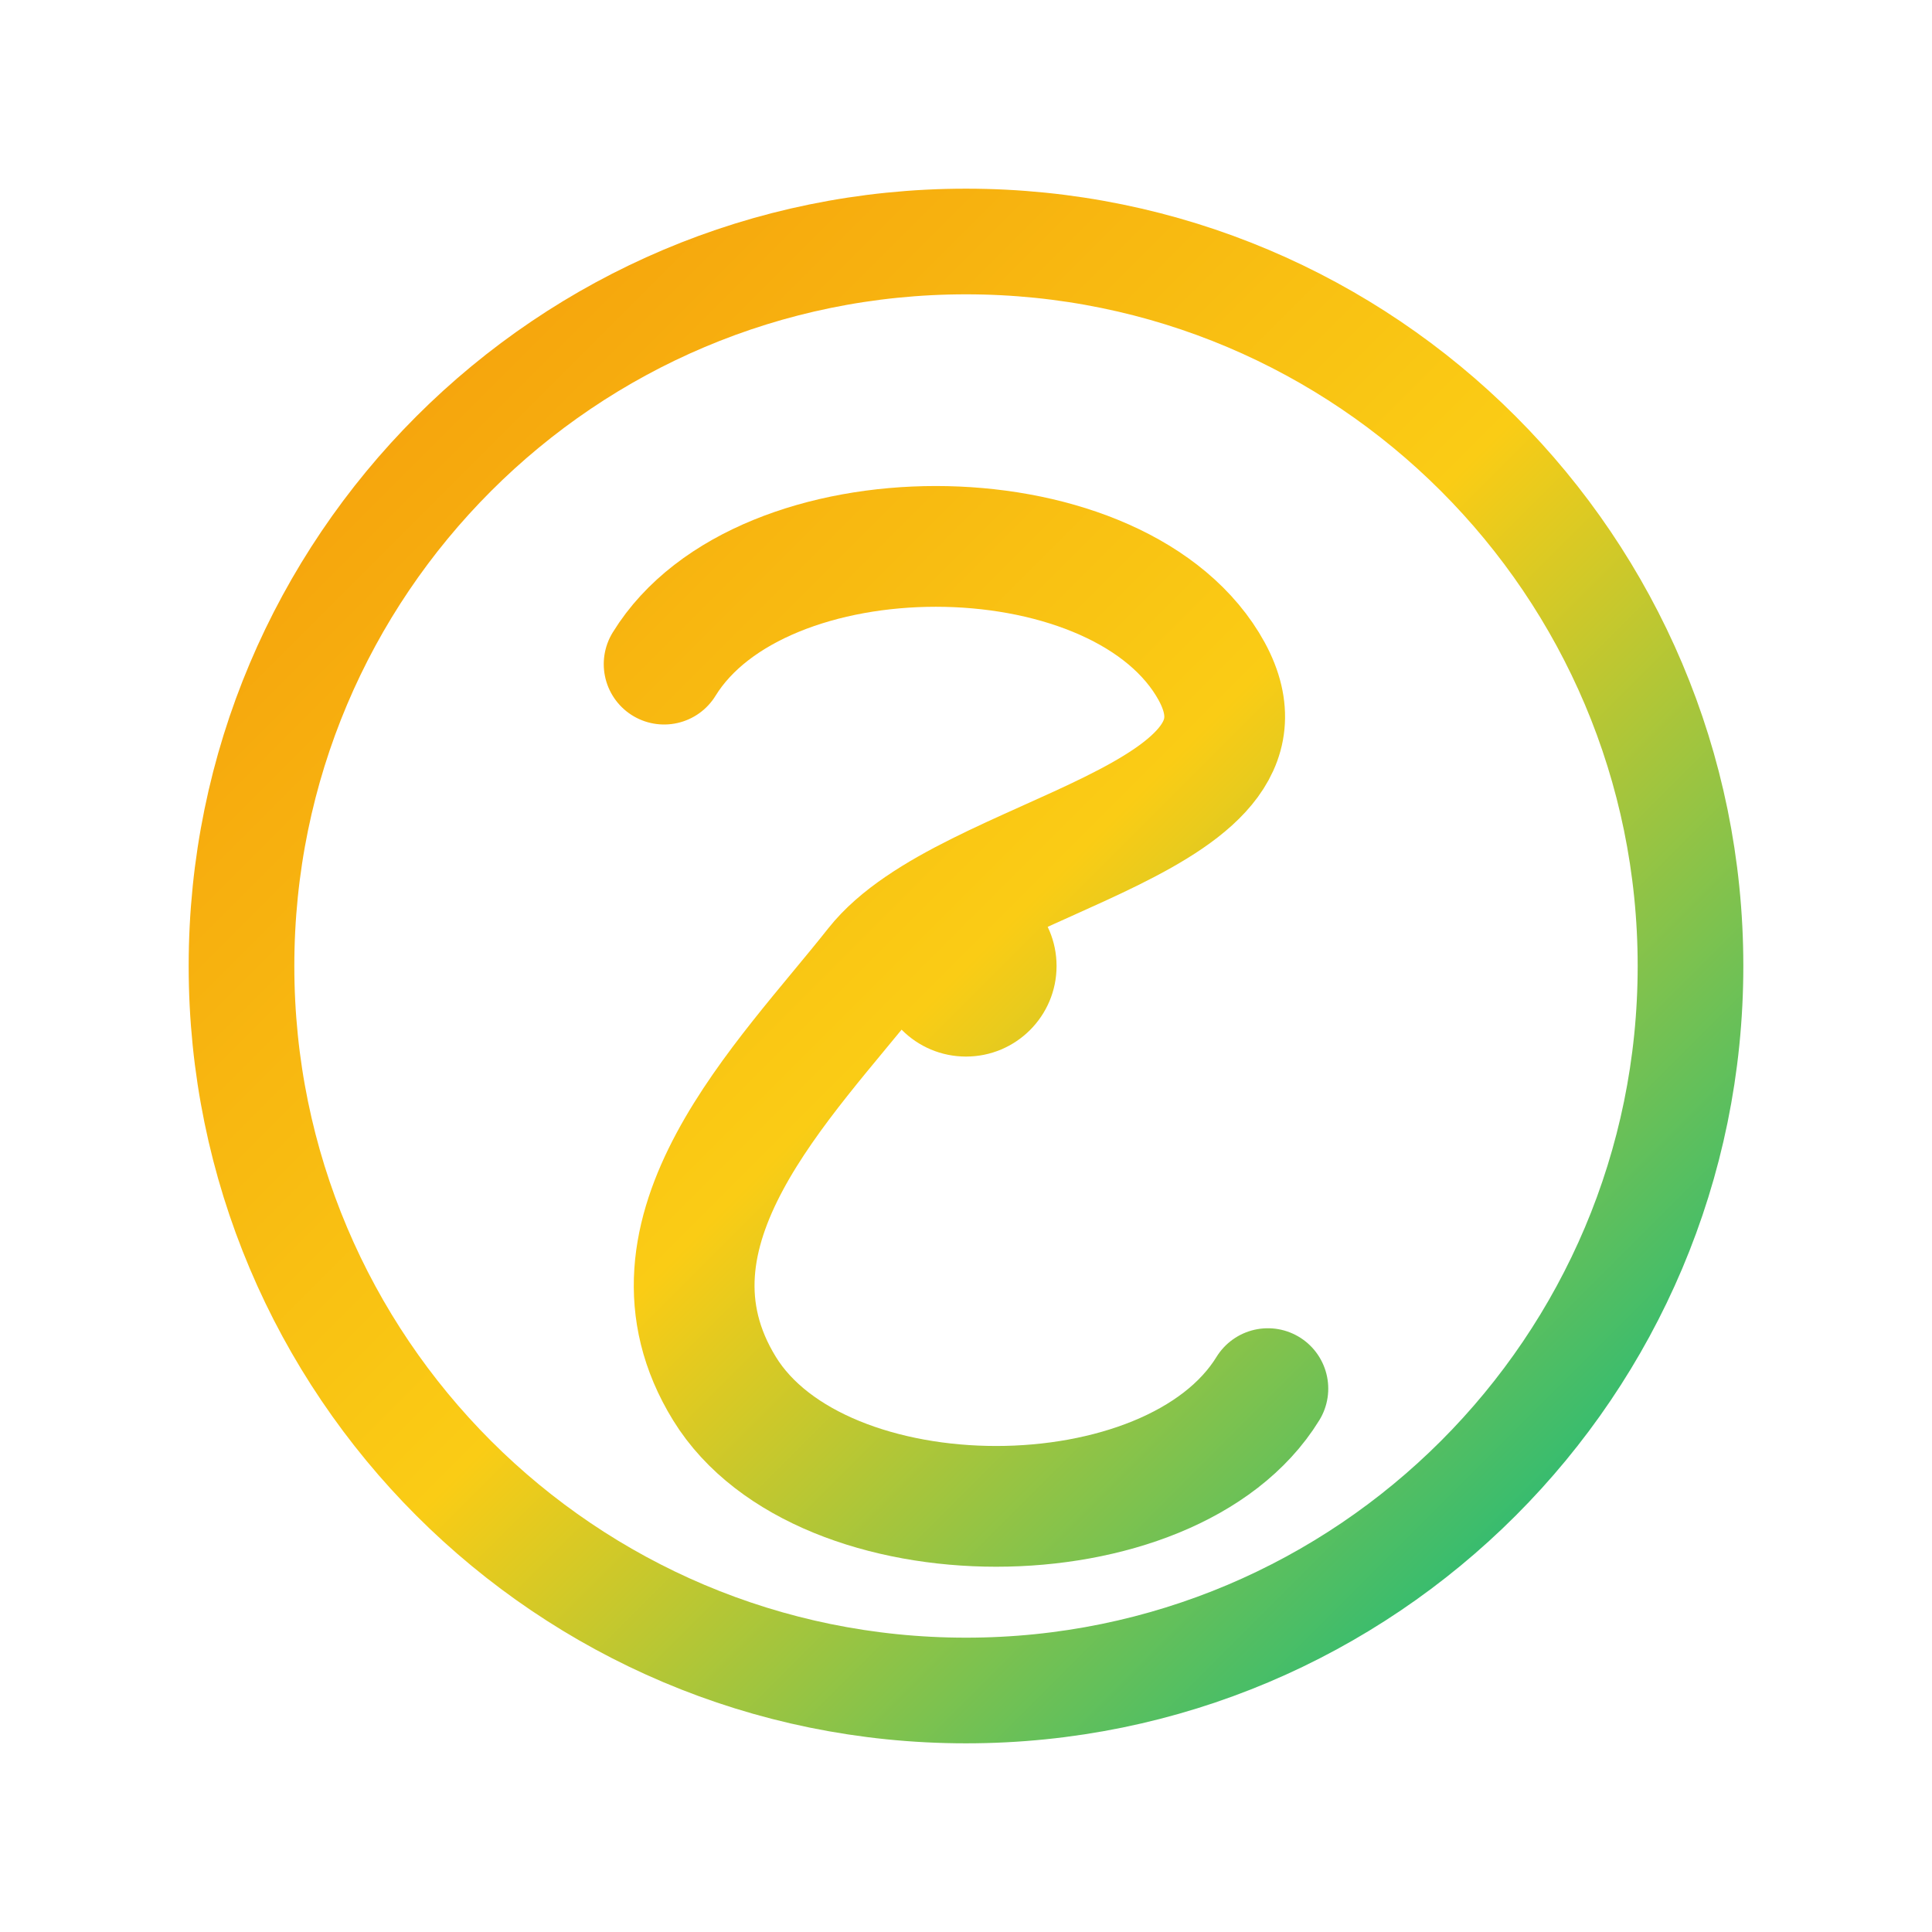
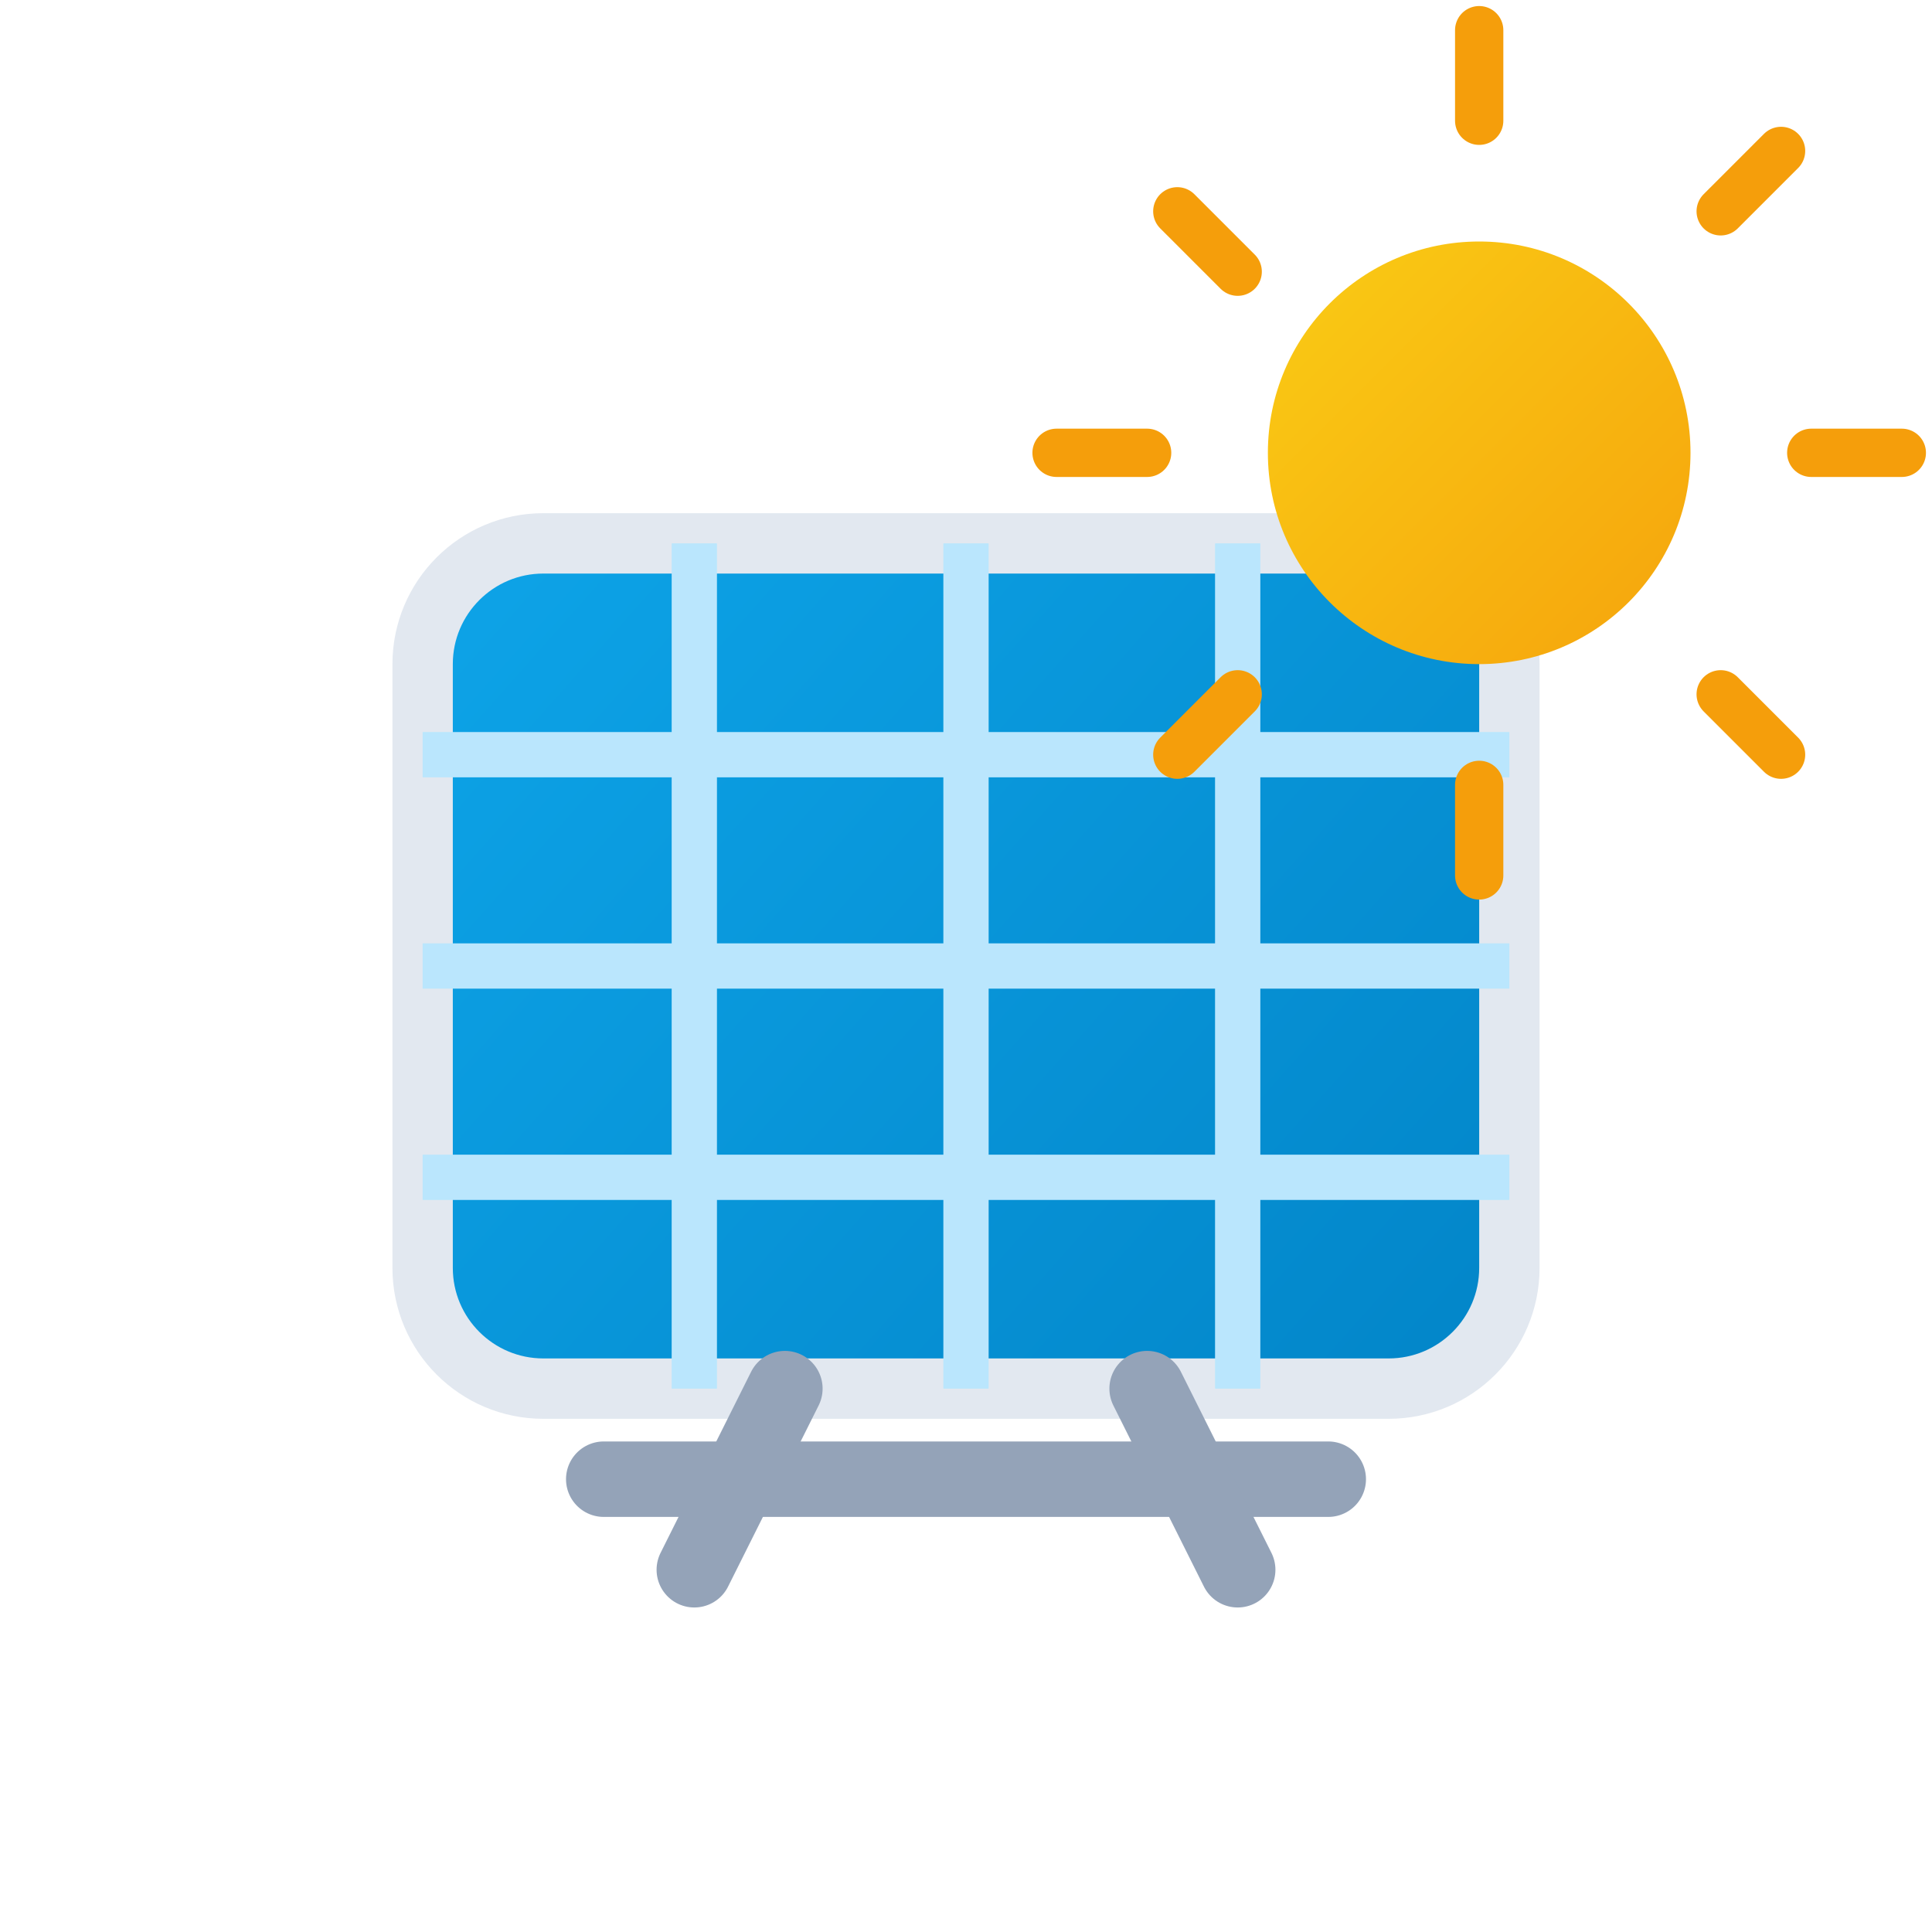
<svg xmlns="http://www.w3.org/2000/svg" viewBox="0 0 64 64" fill="none">
  <defs>
-     <linearGradient id="sooryxGradient" x1="10" y1="10" x2="54" y2="54" gradientUnits="userSpaceOnUse">
-       <stop offset="0" stop-color="#f59e0b" />
-       <stop offset="0.5" stop-color="#facc15" />
-       <stop offset="1" stop-color="#10b981" />
+     <linearGradient id="panelGlow" x1="14" y1="16" x2="50" y2="48" gradientUnits="userSpaceOnUse">
+       <stop offset="0" stop-color="#0ea5e9" />
+       <stop offset="1" stop-color="#0284c7" />
+     </linearGradient>
+     <linearGradient id="sunGlow" x1="42" y1="8" x2="58" y2="24" gradientUnits="userSpaceOnUse">
+       <stop offset="0" stop-color="#facc15" />
+       <stop offset="1" stop-color="#f59e0b" />
    </linearGradient>
  </defs>
-   <circle cx="32" cy="32" r="24" stroke="url(#sooryxGradient)" stroke-width="3.5" />
-   <path d="M22 22C25.2 16.8 36.8 16.8 40 22C43.2 27.2 32 28.2 29 32C26 35.8 20.8 40.8 24 46C27.2 51.2 38.8 51.2 42 46" stroke="url(#sooryxGradient)" stroke-width="4" stroke-linecap="round" stroke-linejoin="round" />
-   <circle cx="32" cy="32" r="3" fill="url(#sooryxGradient)" />
+   <rect x="14" y="18" width="36" height="28" rx="4" fill="url(#panelGlow)" stroke="#e2e8f0" stroke-width="2" />
+   <path d="M23 18V46M32 18V46M41 18V46" stroke="#bae6fd" stroke-width="1.5" />
+   <path d="M14 25H50M14 32H50M14 39H50" stroke="#bae6fd" stroke-width="1.5" />
+   <path d="M20 49H44" stroke="#94a3b8" stroke-width="2.5" stroke-linecap="round" />
+   <path d="M26 46L23 52" stroke="#94a3b8" stroke-width="2.5" stroke-linecap="round" />
+   <path d="M38 46L41 52" stroke="#94a3b8" stroke-width="2.5" stroke-linecap="round" />
+   <circle cx="49" cy="15" r="7" fill="url(#sunGlow)" />
+   <path d="M49 4V1M49 29V26M60 15H63M35 15H38M57 7L59 5M39 25L41 23M57 23L59 25M39 7L41 9" stroke="#f59e0b" stroke-width="1.6" stroke-linecap="round" />
</svg>
